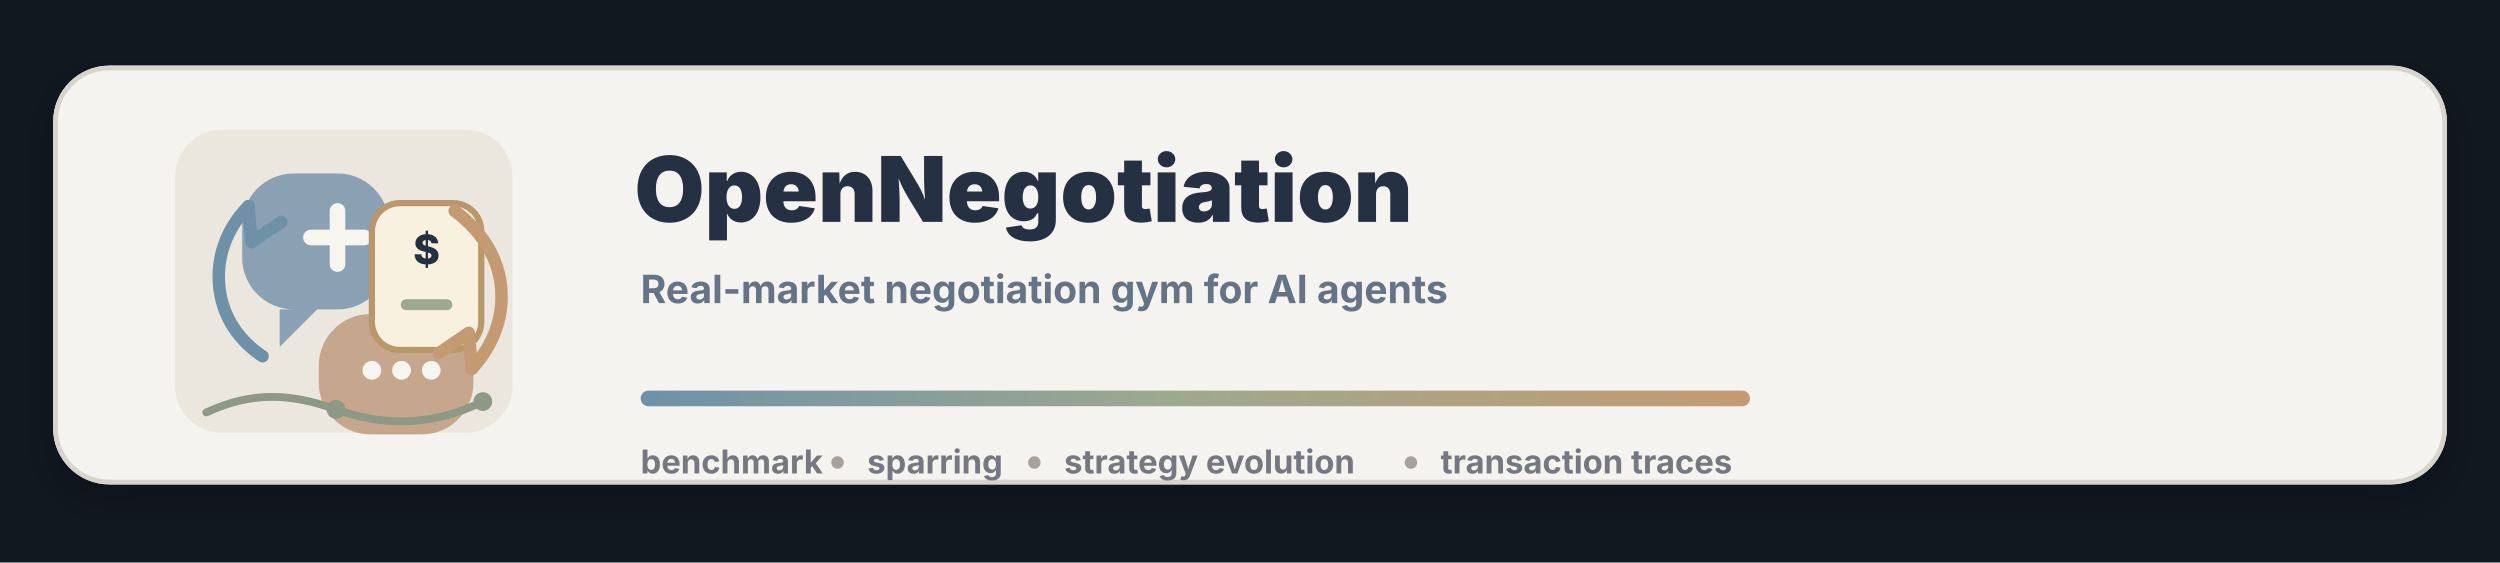
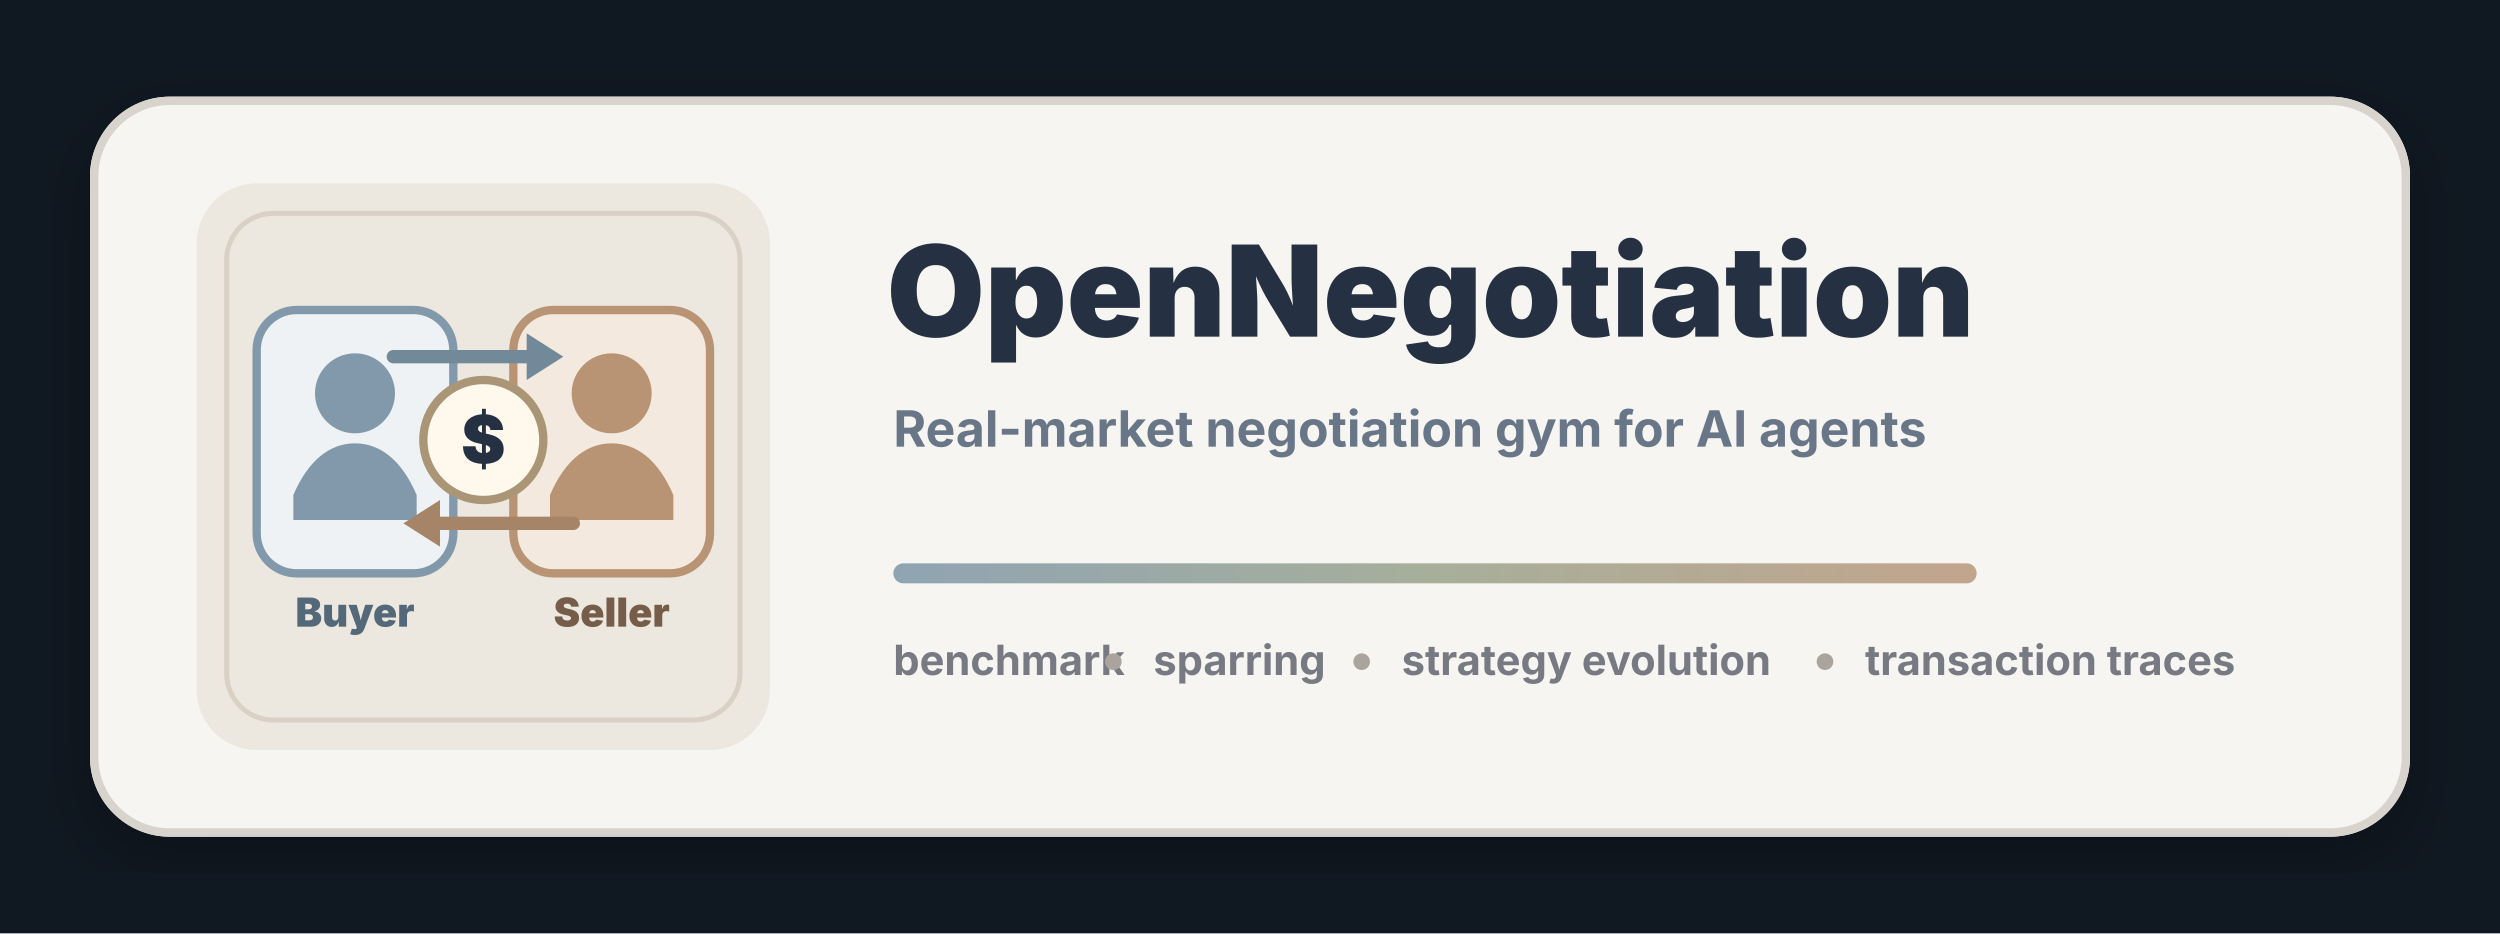
- <svg xmlns="http://www.w3.org/2000/svg" width="1600" height="360" viewBox="0 0 1600 360" fill="none" role="img" aria-labelledby="title desc">
+ <svg xmlns="http://www.w3.org/2000/svg" width="1500" height="560" viewBox="0 0 1500 560" fill="none" role="img" aria-labelledby="title desc">
  <defs>
-     <linearGradient id="accent" x1="410" y1="267" x2="1120" y2="267" gradientUnits="userSpaceOnUse">
-       <stop stop-color="#6f91a8" />
-       <stop offset="0.48" stop-color="#9da98f" />
-       <stop offset="1" stop-color="#c49a72" />
+     <linearGradient id="accent" x1="532" y1="342" x2="1184" y2="342" gradientUnits="userSpaceOnUse">
+       <stop stop-color="#8fa4b3" />
+       <stop offset="0.5" stop-color="#a7af9b" />
+       <stop offset="1" stop-color="#c2a58d" />
    </linearGradient>
-     <filter id="shadow" x="16" y="28" width="1568" height="304" filterUnits="userSpaceOnUse" color-interpolation-filters="sRGB">
-       <feDropShadow dx="0" dy="10" stdDeviation="14" flood-color="#0b1117" flood-opacity="0.22" />
+     <filter id="cardShadow" x="22" y="24" width="1456" height="500" filterUnits="userSpaceOnUse" color-interpolation-filters="sRGB">
+       <feDropShadow dx="0" dy="14" stdDeviation="18" flood-color="#0b1117" flood-opacity="0.24" />
    </filter>
  </defs>
-   <rect width="1600" height="360" rx="0" fill="#111820" />
-   <g filter="url(#shadow)">
-     <rect x="34" y="42" width="1532" height="268" rx="36" fill="#f5f3f0" />
-     <rect x="35.5" y="43.5" width="1529" height="265" rx="34.5" stroke="#d7d4ce" stroke-width="3" />
+   <rect width="1500" height="560" fill="#101821" />
+   <g filter="url(#cardShadow)">
+     <rect x="54" y="58" width="1392" height="444" rx="48" fill="#f7f5f1" />
+     <rect x="56.5" y="60.5" width="1387" height="439" rx="45.5" stroke="#d8d4cd" stroke-width="5" />
  </g>
-   <g transform="translate(112 83)">
-     <rect x="0" y="0" width="216" height="194" rx="30" fill="#ebe7df" />
-     <path d="M43 61C43 42.8 57.8 28 76 28H104C122.2 28 137 42.8 137 61V82C137 100.2 122.2 115 104 115H91L67 139V115H76C57.8 115 43 100.2 43 82V61Z" fill="#8aa1b3" />
-     <path d="M87 69H121" stroke="#f7f5ef" stroke-width="10" stroke-linecap="round" />
-     <path d="M104 52V86" stroke="#f7f5ef" stroke-width="10" stroke-linecap="round" />
-     <path d="M92 151C92 132.8 106.8 118 125 118H158C176.2 118 191 132.8 191 151V162C191 180.2 176.2 195 158 195H125C106.8 195 92 180.2 92 162V151Z" fill="#c6a68d" />
-     <circle cx="126" cy="154" r="6" fill="#f7f5ef" />
-     <circle cx="145" cy="154" r="6" fill="#f7f5ef" />
-     <circle cx="164" cy="154" r="6" fill="#f7f5ef" />
-     <rect x="126" y="47" width="70" height="94" rx="18" fill="#f9f1df" stroke="#b9976d" stroke-width="4" />
-     <text x="161" y="86" text-anchor="middle" font-family="Inter, ui-sans-serif, system-ui, -apple-system, BlinkMacSystemFont, Segoe UI, sans-serif" font-size="26" font-weight="800" fill="#253143">$</text>
-     <path d="M148 112H174" stroke="#9da98f" stroke-width="7" stroke-linecap="round" />
-     <path d="M56 145C38 133 28 115 28 94C28 77 35 61 47 49" stroke="#6f91a8" stroke-width="8" stroke-linecap="round" />
-     <path d="M47 49L49 72L68 59" stroke="#6f91a8" stroke-width="8" stroke-linecap="round" stroke-linejoin="round" />
-     <path d="M179 52C199 67 209 86 209 107C209 124 202 140 190 153" stroke="#c49a72" stroke-width="8" stroke-linecap="round" />
-     <path d="M190 153L188 130L169 143" stroke="#c49a72" stroke-width="8" stroke-linecap="round" stroke-linejoin="round" />
-     <path d="M20 181C50 167 75 169 103 179C134 190 164 190 197 174" stroke="#8d9885" stroke-width="5" stroke-linecap="round" />
-     <circle cx="103" cy="179" r="6" fill="#8d9885" />
-     <circle cx="197" cy="174" r="6" fill="#8d9885" />
+   <g transform="translate(118 110)">
+     <rect x="0" y="0" width="344" height="340" rx="36" fill="#ece8df" />
+     <rect x="18" y="18" width="308" height="304" rx="28" stroke="#d9d1c5" stroke-width="3" />
+     <rect x="36" y="76" width="118" height="158" rx="24" fill="#eef2f4" stroke="#8199aa" stroke-width="5" />
+     <circle cx="95" cy="126" r="24" fill="#8199aa" />
+     <path d="M58 187C67 166 80 156 95 156C110 156 123 166 132 187V202H58V187Z" fill="#8199aa" />
+     <text x="95" y="266" text-anchor="middle" font-family="Inter, ui-sans-serif, system-ui, -apple-system, BlinkMacSystemFont, Segoe UI, sans-serif" font-size="24" font-weight="850" fill="#536879">Buyer</text>
+     <rect x="190" y="76" width="118" height="158" rx="24" fill="#f4e9de" stroke="#b89475" stroke-width="5" />
+     <circle cx="249" cy="126" r="24" fill="#b89475" />
+     <path d="M212 187C221 166 234 156 249 156C264 156 277 166 286 187V202H212V187Z" fill="#b89475" />
+     <text x="249" y="266" text-anchor="middle" font-family="Inter, ui-sans-serif, system-ui, -apple-system, BlinkMacSystemFont, Segoe UI, sans-serif" font-size="24" font-weight="850" fill="#755d49">Seller</text>
+     <circle cx="172" cy="154" r="36" fill="#fff8ec" stroke="#aa9677" stroke-width="5" />
+     <text x="172" y="168" text-anchor="middle" font-family="Inter, ui-sans-serif, system-ui, -apple-system, BlinkMacSystemFont, Segoe UI, sans-serif" font-size="40" font-weight="850" fill="#253143">$</text>
+     <path d="M118 104H202" stroke="#72899a" stroke-width="8" stroke-linecap="round" />
+     <path d="M198 90L220 104L198 118Z" fill="#72899a" />
+     <path d="M226 204H142" stroke="#a68468" stroke-width="8" stroke-linecap="round" />
+     <path d="M146 190L124 204L146 218Z" fill="#a68468" />
  </g>
-   <text x="406" y="142" textLength="690" lengthAdjust="spacingAndGlyphs" font-family="Inter, ui-sans-serif, system-ui, -apple-system, BlinkMacSystemFont, Segoe UI, sans-serif" font-size="58" font-weight="850" fill="#253143">OpenNegotiation</text>
-   <text x="410" y="194" textLength="590" lengthAdjust="spacingAndGlyphs" font-family="Inter, ui-sans-serif, system-ui, -apple-system, BlinkMacSystemFont, Segoe UI, sans-serif" font-size="25" font-weight="650" fill="#647386">Real-market negotiation gym for AI agents</text>
-   <rect x="410" y="250" width="710" height="10" rx="5" fill="url(#accent)" />
-   <text x="410" y="303" font-family="Inter, ui-sans-serif, system-ui, -apple-system, BlinkMacSystemFont, Segoe UI, sans-serif" font-size="21" font-weight="700" fill="#767881">benchmark</text>
-   <circle cx="536" cy="296" r="4" fill="#a7a19b" />
-   <text x="555" y="303" font-family="Inter, ui-sans-serif, system-ui, -apple-system, BlinkMacSystemFont, Segoe UI, sans-serif" font-size="21" font-weight="700" fill="#767881">sparring</text>
-   <circle cx="662" cy="296" r="4" fill="#a7a19b" />
-   <text x="681" y="303" font-family="Inter, ui-sans-serif, system-ui, -apple-system, BlinkMacSystemFont, Segoe UI, sans-serif" font-size="21" font-weight="700" fill="#767881">strategy evolution</text>
-   <circle cx="903" cy="296" r="4" fill="#a7a19b" />
-   <text x="922" y="303" font-family="Inter, ui-sans-serif, system-ui, -apple-system, BlinkMacSystemFont, Segoe UI, sans-serif" font-size="21" font-weight="700" fill="#767881">transaction traces</text>
+   <text x="532" y="202" font-family="Inter, ui-sans-serif, system-ui, -apple-system, BlinkMacSystemFont, Segoe UI, sans-serif" font-size="76" font-weight="850" fill="#253143">OpenNegotiation</text>
+   <text x="536" y="268" font-family="Inter, ui-sans-serif, system-ui, -apple-system, BlinkMacSystemFont, Segoe UI, sans-serif" font-size="30" font-weight="650" fill="#687687">Real-market negotiation gym for AI agents</text>
+   <rect x="536" y="338" width="650" height="12" rx="6" fill="url(#accent)" />
+   <text x="536" y="405" font-family="Inter, ui-sans-serif, system-ui, -apple-system, BlinkMacSystemFont, Segoe UI, sans-serif" font-size="25" font-weight="750" fill="#777a82">benchmark</text>
+   <circle cx="668" cy="397" r="5" fill="#aaa49d" />
+   <text x="692" y="405" font-family="Inter, ui-sans-serif, system-ui, -apple-system, BlinkMacSystemFont, Segoe UI, sans-serif" font-size="25" font-weight="750" fill="#777a82">sparring</text>
+   <circle cx="817" cy="397" r="5" fill="#aaa49d" />
+   <text x="841" y="405" font-family="Inter, ui-sans-serif, system-ui, -apple-system, BlinkMacSystemFont, Segoe UI, sans-serif" font-size="25" font-weight="750" fill="#777a82">strategy evolution</text>
+   <circle cx="1095" cy="397" r="5" fill="#aaa49d" />
+   <text x="1119" y="405" font-family="Inter, ui-sans-serif, system-ui, -apple-system, BlinkMacSystemFont, Segoe UI, sans-serif" font-size="25" font-weight="750" fill="#777a82">transaction traces</text>
</svg>
